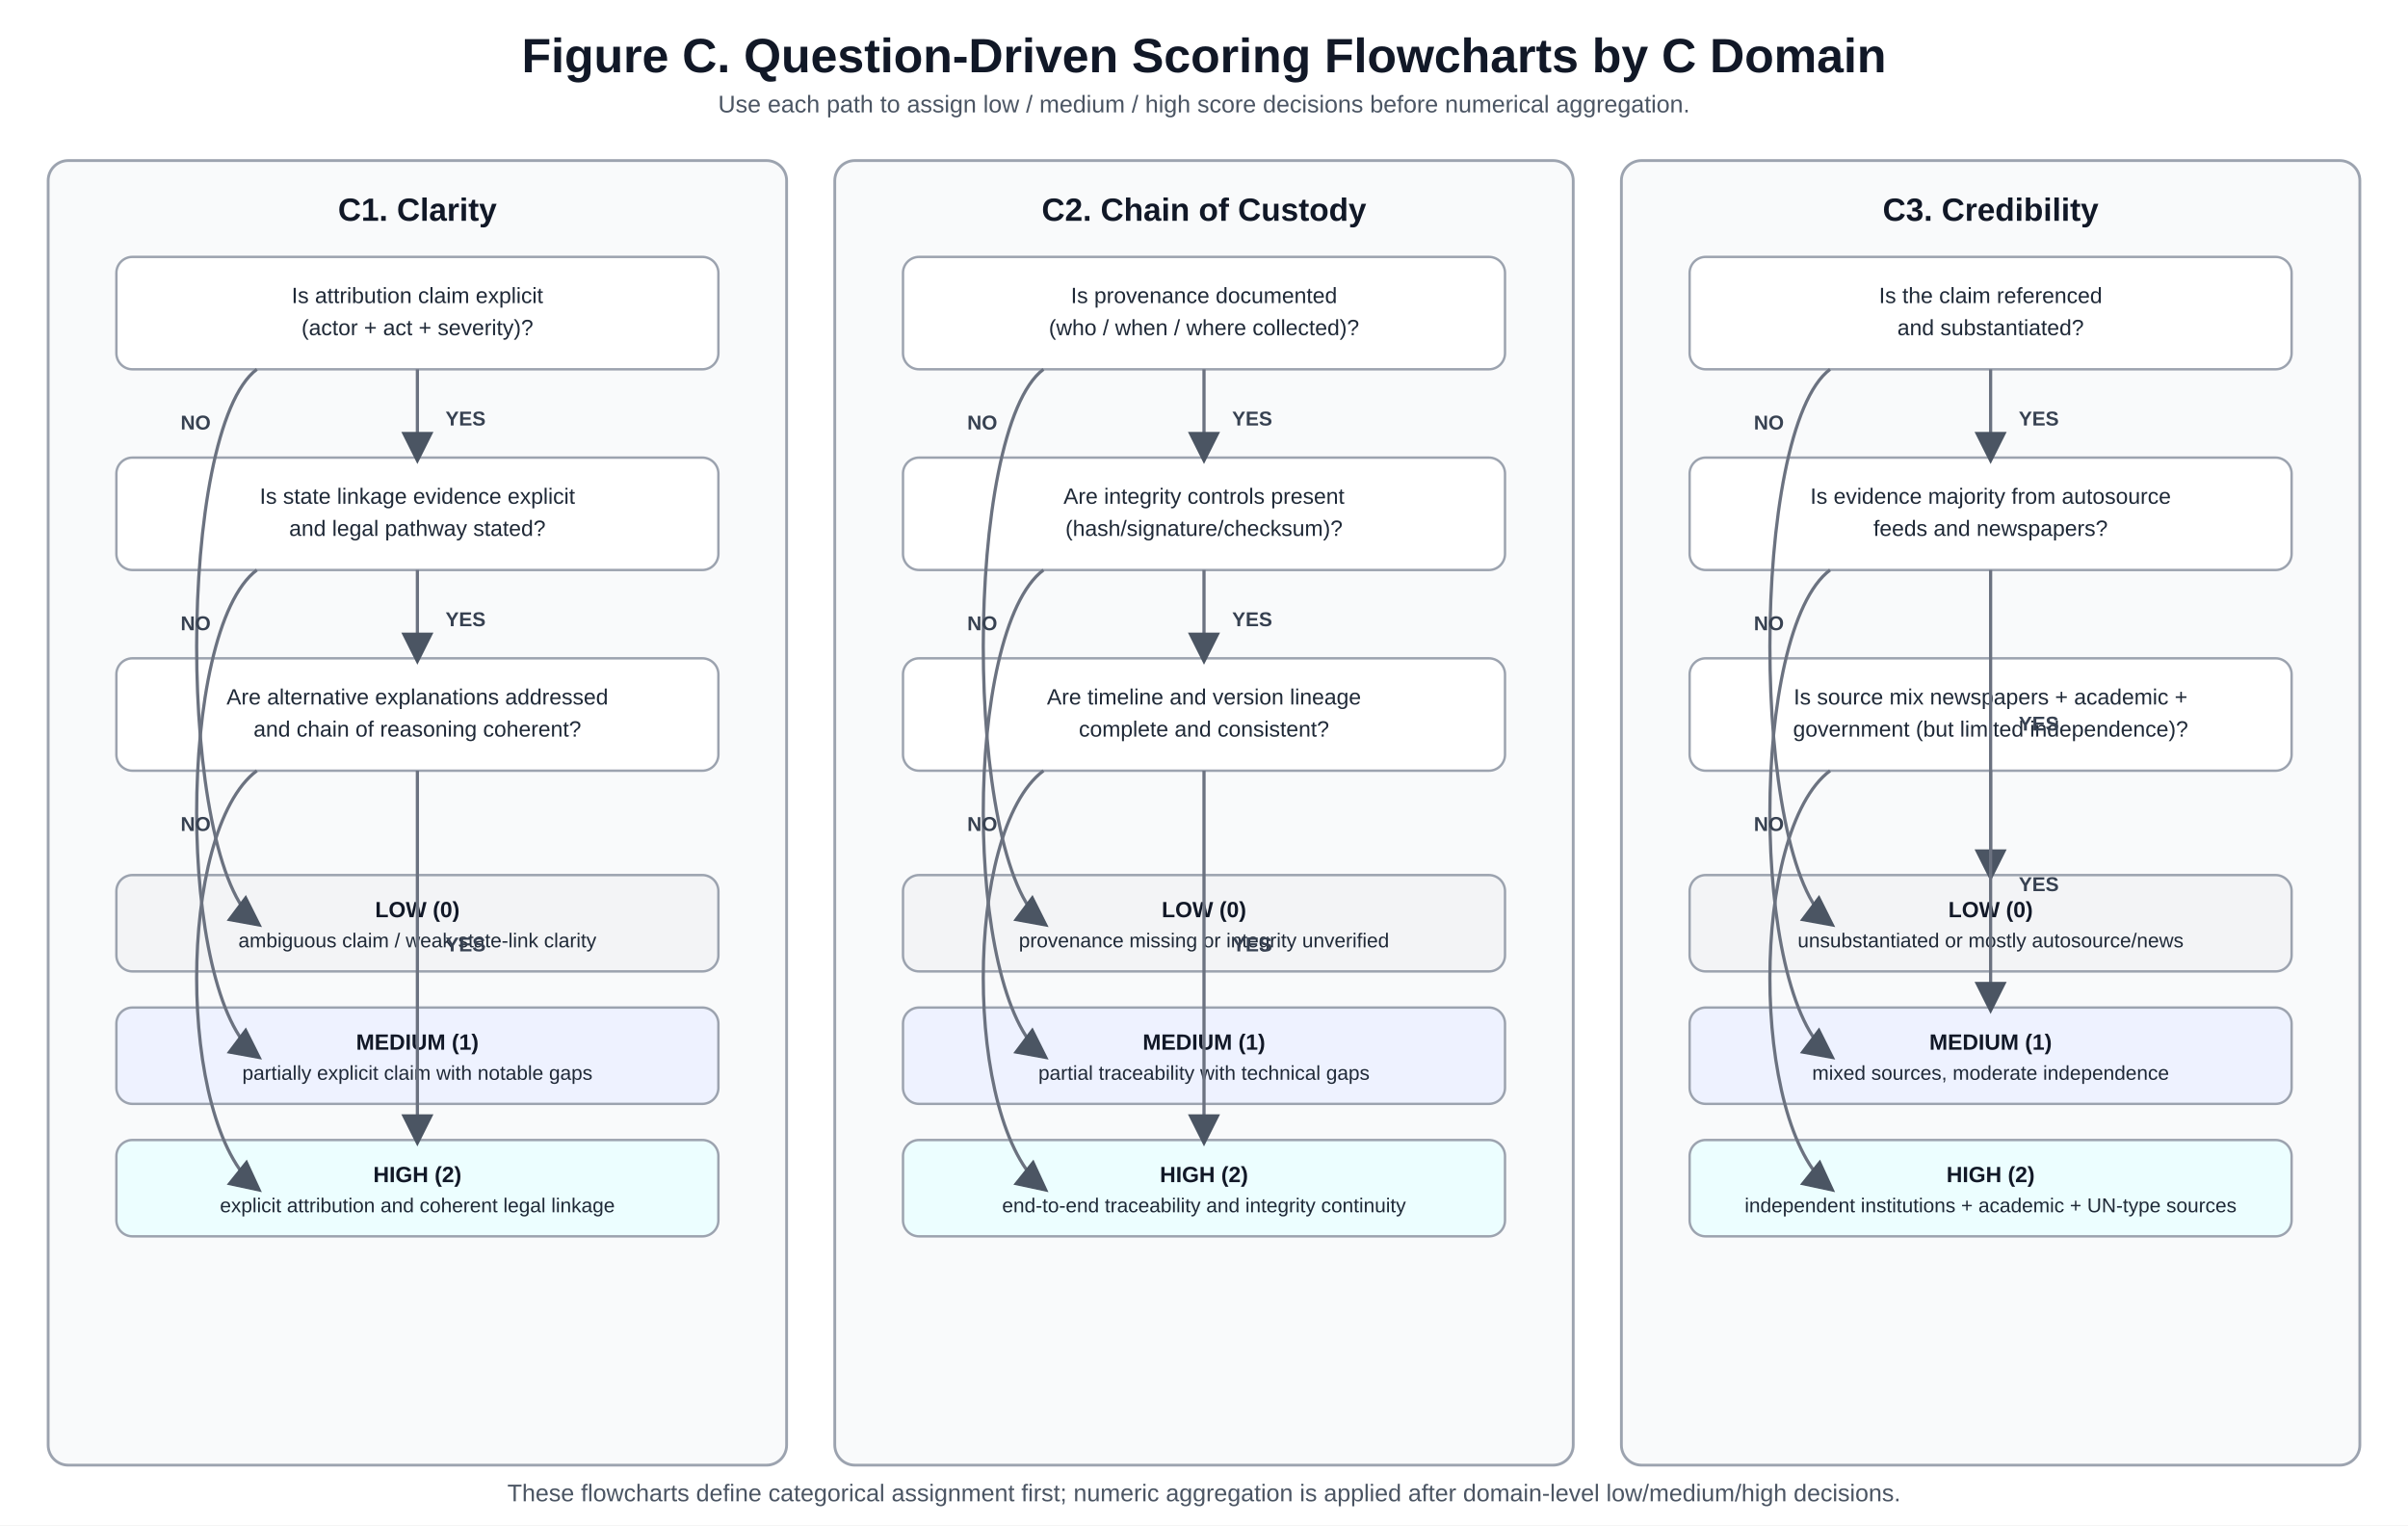
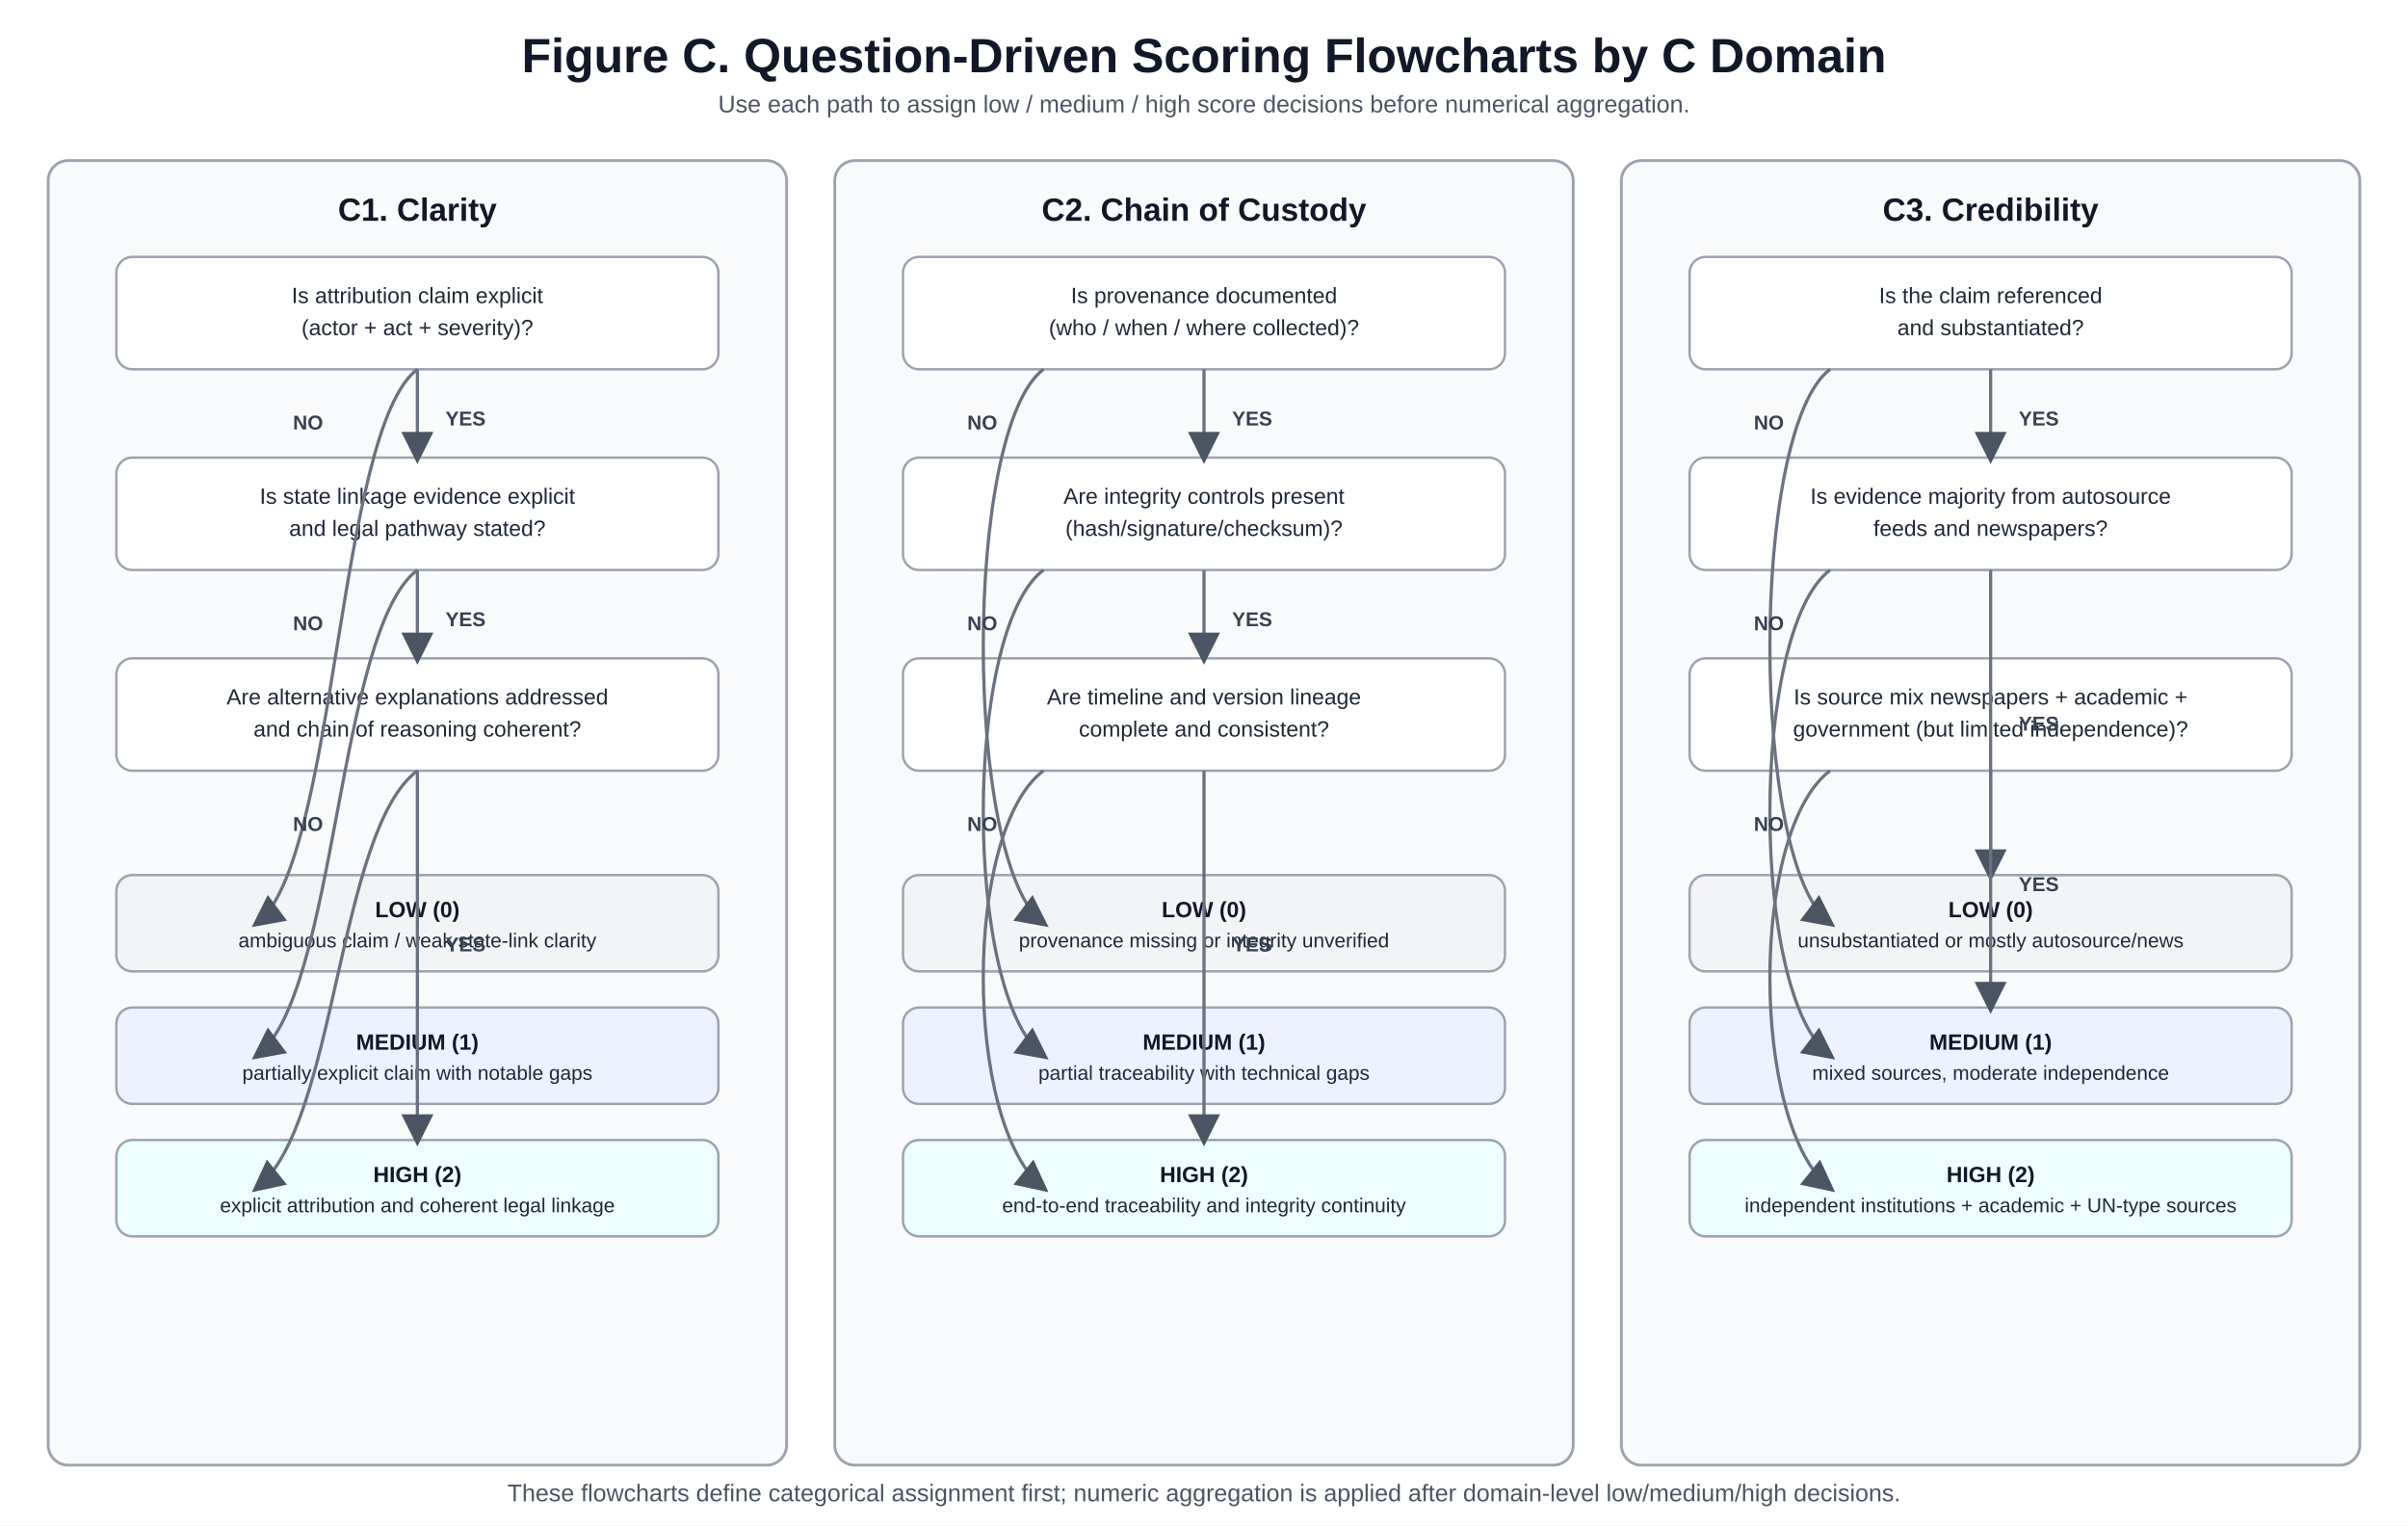
<svg xmlns="http://www.w3.org/2000/svg" width="1200" height="760" viewBox="0 0 1200 760" role="img" aria-labelledby="title desc">
  <defs>
    <marker id="arrow" markerWidth="10" markerHeight="10" refX="8" refY="5" orient="auto" markerUnits="strokeWidth">
      <path d="M0,0 L10,5 L0,10 Z" fill="#4b5563" />
    </marker>
    <style>
      .bg { fill: #ffffff; }
      .title { font-family: "Segoe UI", Arial, sans-serif; font-size: 24px; font-weight: 700; fill: #111827; }
      .sub { font-family: "Segoe UI", Arial, sans-serif; font-size: 12px; fill: #4b5563; }
      .panel { fill: #f9fafb; stroke: #9ca3af; stroke-width: 1.4; }
      .ph { font-family: "Segoe UI", Arial, sans-serif; font-size: 16px; font-weight: 700; fill: #111827; }
      .qbox { fill: #ffffff; stroke: #9ca3af; stroke-width: 1.2; }
      .q { font-family: "Segoe UI", Arial, sans-serif; font-size: 11px; fill: #1f2937; }
      .yesno { font-family: "Segoe UI", Arial, sans-serif; font-size: 10px; font-weight: 700; fill: #374151; }
      .low { fill: #f3f4f6; stroke: #9ca3af; stroke-width: 1.2; }
      .mid { fill: #eef2ff; stroke: #9ca3af; stroke-width: 1.2; }
      .high { fill: #ecfeff; stroke: #9ca3af; stroke-width: 1.2; }
      .score { font-family: "Segoe UI", Arial, sans-serif; font-size: 11px; font-weight: 700; fill: #111827; }
      .scoredesc { font-family: "Segoe UI", Arial, sans-serif; font-size: 10px; fill: #1f2937; }
      .link { stroke: #6b7280; stroke-width: 1.6; fill: none; marker-end: url(#arrow); }
    </style>
  </defs>
  <rect x="0" y="0" width="1200" height="760" class="bg" />
  <text x="600" y="36" class="title" text-anchor="middle">Figure C. Question-Driven Scoring Flowcharts by C Domain</text>
  <text x="600" y="56" class="sub" text-anchor="middle">Use each path to assign low / medium / high score decisions before numerical aggregation.</text>
  <rect x="24" y="80" width="368" height="650" rx="10" class="panel" />
  <text x="208" y="110" text-anchor="middle" class="ph">C1. Clarity</text>
  <rect x="58" y="128" width="300" height="56" rx="8" class="qbox" />
  <text x="208" y="151" text-anchor="middle" class="q">Is attribution claim explicit</text>
  <text x="208" y="167" text-anchor="middle" class="q">(actor + act + severity)?</text>
  <rect x="58" y="228" width="300" height="56" rx="8" class="qbox" />
  <text x="208" y="251" text-anchor="middle" class="q">Is state linkage evidence explicit</text>
  <text x="208" y="267" text-anchor="middle" class="q">and legal pathway stated?</text>
  <rect x="58" y="328" width="300" height="56" rx="8" class="qbox" />
  <text x="208" y="351" text-anchor="middle" class="q">Are alternative explanations addressed</text>
  <text x="208" y="367" text-anchor="middle" class="q">and chain of reasoning coherent?</text>
  <rect x="58" y="436" width="300" height="48" rx="8" class="low" />
  <text x="208" y="457" text-anchor="middle" class="score">LOW (0)</text>
  <text x="208" y="472" text-anchor="middle" class="scoredesc">ambiguous claim / weak state-link clarity</text>
  <rect x="58" y="502" width="300" height="48" rx="8" class="mid" />
  <text x="208" y="523" text-anchor="middle" class="score">MEDIUM (1)</text>
  <text x="208" y="538" text-anchor="middle" class="scoredesc">partially explicit claim with notable gaps</text>
  <rect x="58" y="568" width="300" height="48" rx="8" class="high" />
  <text x="208" y="589" text-anchor="middle" class="score">HIGH (2)</text>
  <text x="208" y="604" text-anchor="middle" class="scoredesc">explicit attribution and coherent legal linkage</text>
  <path class="link" d="M208 184 L208 228" />
  <text x="222" y="212" class="yesno">YES</text>
-   <path class="link" d="M128 184 C88 214, 88 430, 128 460" />
-   <text x="90" y="214" class="yesno">NO</text>
+   <path class="link" d="M208 184 C168 214, 168 430, 128 460" />
+   <text x="146" y="214" class="yesno">NO</text>
  <path class="link" d="M208 284 L208 328" />
  <text x="222" y="312" class="yesno">YES</text>
-   <path class="link" d="M128 284 C88 314, 88 496, 128 526" />
-   <text x="90" y="314" class="yesno">NO</text>
+   <path class="link" d="M208 284 C168 314, 168 496, 128 526" />
+   <text x="146" y="314" class="yesno">NO</text>
  <path class="link" d="M208 384 L208 568" />
  <text x="222" y="474" class="yesno">YES</text>
-   <path class="link" d="M128 384 C88 414, 88 560, 128 592" />
-   <text x="90" y="414" class="yesno">NO</text>
+   <path class="link" d="M208 384 C168 414, 168 560, 128 592" />
+   <text x="146" y="414" class="yesno">NO</text>
  <rect x="416" y="80" width="368" height="650" rx="10" class="panel" />
  <text x="600" y="110" text-anchor="middle" class="ph">C2. Chain of Custody</text>
  <rect x="450" y="128" width="300" height="56" rx="8" class="qbox" />
  <text x="600" y="151" text-anchor="middle" class="q">Is provenance documented</text>
  <text x="600" y="167" text-anchor="middle" class="q">(who / when / where collected)?</text>
  <rect x="450" y="228" width="300" height="56" rx="8" class="qbox" />
  <text x="600" y="251" text-anchor="middle" class="q">Are integrity controls present</text>
  <text x="600" y="267" text-anchor="middle" class="q">(hash/signature/checksum)?</text>
  <rect x="450" y="328" width="300" height="56" rx="8" class="qbox" />
  <text x="600" y="351" text-anchor="middle" class="q">Are timeline and version lineage</text>
  <text x="600" y="367" text-anchor="middle" class="q">complete and consistent?</text>
  <rect x="450" y="436" width="300" height="48" rx="8" class="low" />
  <text x="600" y="457" text-anchor="middle" class="score">LOW (0)</text>
  <text x="600" y="472" text-anchor="middle" class="scoredesc">provenance missing or integrity unverified</text>
  <rect x="450" y="502" width="300" height="48" rx="8" class="mid" />
  <text x="600" y="523" text-anchor="middle" class="score">MEDIUM (1)</text>
  <text x="600" y="538" text-anchor="middle" class="scoredesc">partial traceability with technical gaps</text>
  <rect x="450" y="568" width="300" height="48" rx="8" class="high" />
  <text x="600" y="589" text-anchor="middle" class="score">HIGH (2)</text>
  <text x="600" y="604" text-anchor="middle" class="scoredesc">end-to-end traceability and integrity continuity</text>
  <path class="link" d="M600 184 L600 228" />
  <text x="614" y="212" class="yesno">YES</text>
  <path class="link" d="M520 184 C480 214, 480 430, 520 460" />
  <text x="482" y="214" class="yesno">NO</text>
  <path class="link" d="M600 284 L600 328" />
  <text x="614" y="312" class="yesno">YES</text>
  <path class="link" d="M520 284 C480 314, 480 496, 520 526" />
  <text x="482" y="314" class="yesno">NO</text>
  <path class="link" d="M600 384 L600 568" />
  <text x="614" y="474" class="yesno">YES</text>
  <path class="link" d="M520 384 C480 414, 480 560, 520 592" />
  <text x="482" y="414" class="yesno">NO</text>
  <rect x="808" y="80" width="368" height="650" rx="10" class="panel" />
  <text x="992" y="110" text-anchor="middle" class="ph">C3. Credibility</text>
  <rect x="842" y="128" width="300" height="56" rx="8" class="qbox" />
  <text x="992" y="151" text-anchor="middle" class="q">Is the claim referenced</text>
  <text x="992" y="167" text-anchor="middle" class="q">and substantiated?</text>
  <rect x="842" y="228" width="300" height="56" rx="8" class="qbox" />
  <text x="992" y="251" text-anchor="middle" class="q">Is evidence majority from autosource</text>
  <text x="992" y="267" text-anchor="middle" class="q">feeds and newspapers?</text>
  <rect x="842" y="328" width="300" height="56" rx="8" class="qbox" />
  <text x="992" y="351" text-anchor="middle" class="q">Is source mix newspapers + academic +</text>
  <text x="992" y="367" text-anchor="middle" class="q">government (but limited independence)?</text>
  <rect x="842" y="436" width="300" height="48" rx="8" class="low" />
  <text x="992" y="457" text-anchor="middle" class="score">LOW (0)</text>
  <text x="992" y="472" text-anchor="middle" class="scoredesc">unsubstantiated or mostly autosource/news</text>
  <rect x="842" y="502" width="300" height="48" rx="8" class="mid" />
  <text x="992" y="523" text-anchor="middle" class="score">MEDIUM (1)</text>
  <text x="992" y="538" text-anchor="middle" class="scoredesc">mixed sources, moderate independence</text>
  <rect x="842" y="568" width="300" height="48" rx="8" class="high" />
  <text x="992" y="589" text-anchor="middle" class="score">HIGH (2)</text>
  <text x="992" y="604" text-anchor="middle" class="scoredesc">independent institutions + academic + UN-type sources</text>
  <path class="link" d="M992 184 L992 228" />
  <text x="1006" y="212" class="yesno">YES</text>
  <path class="link" d="M912 184 C872 214, 872 430, 912 460" />
  <text x="874" y="214" class="yesno">NO</text>
  <path class="link" d="M992 284 L992 436" />
  <text x="1006" y="364" class="yesno">YES</text>
  <path class="link" d="M912 284 C872 314, 872 496, 912 526" />
  <text x="874" y="314" class="yesno">NO</text>
  <path class="link" d="M992 384 L992 502" />
  <text x="1006" y="444" class="yesno">YES</text>
  <path class="link" d="M912 384 C872 414, 872 560, 912 592" />
  <text x="874" y="414" class="yesno">NO</text>
  <text x="600" y="748" class="sub" text-anchor="middle">These flowcharts define categorical assignment first; numeric aggregation is applied after domain-level low/medium/high decisions.</text>
</svg>
